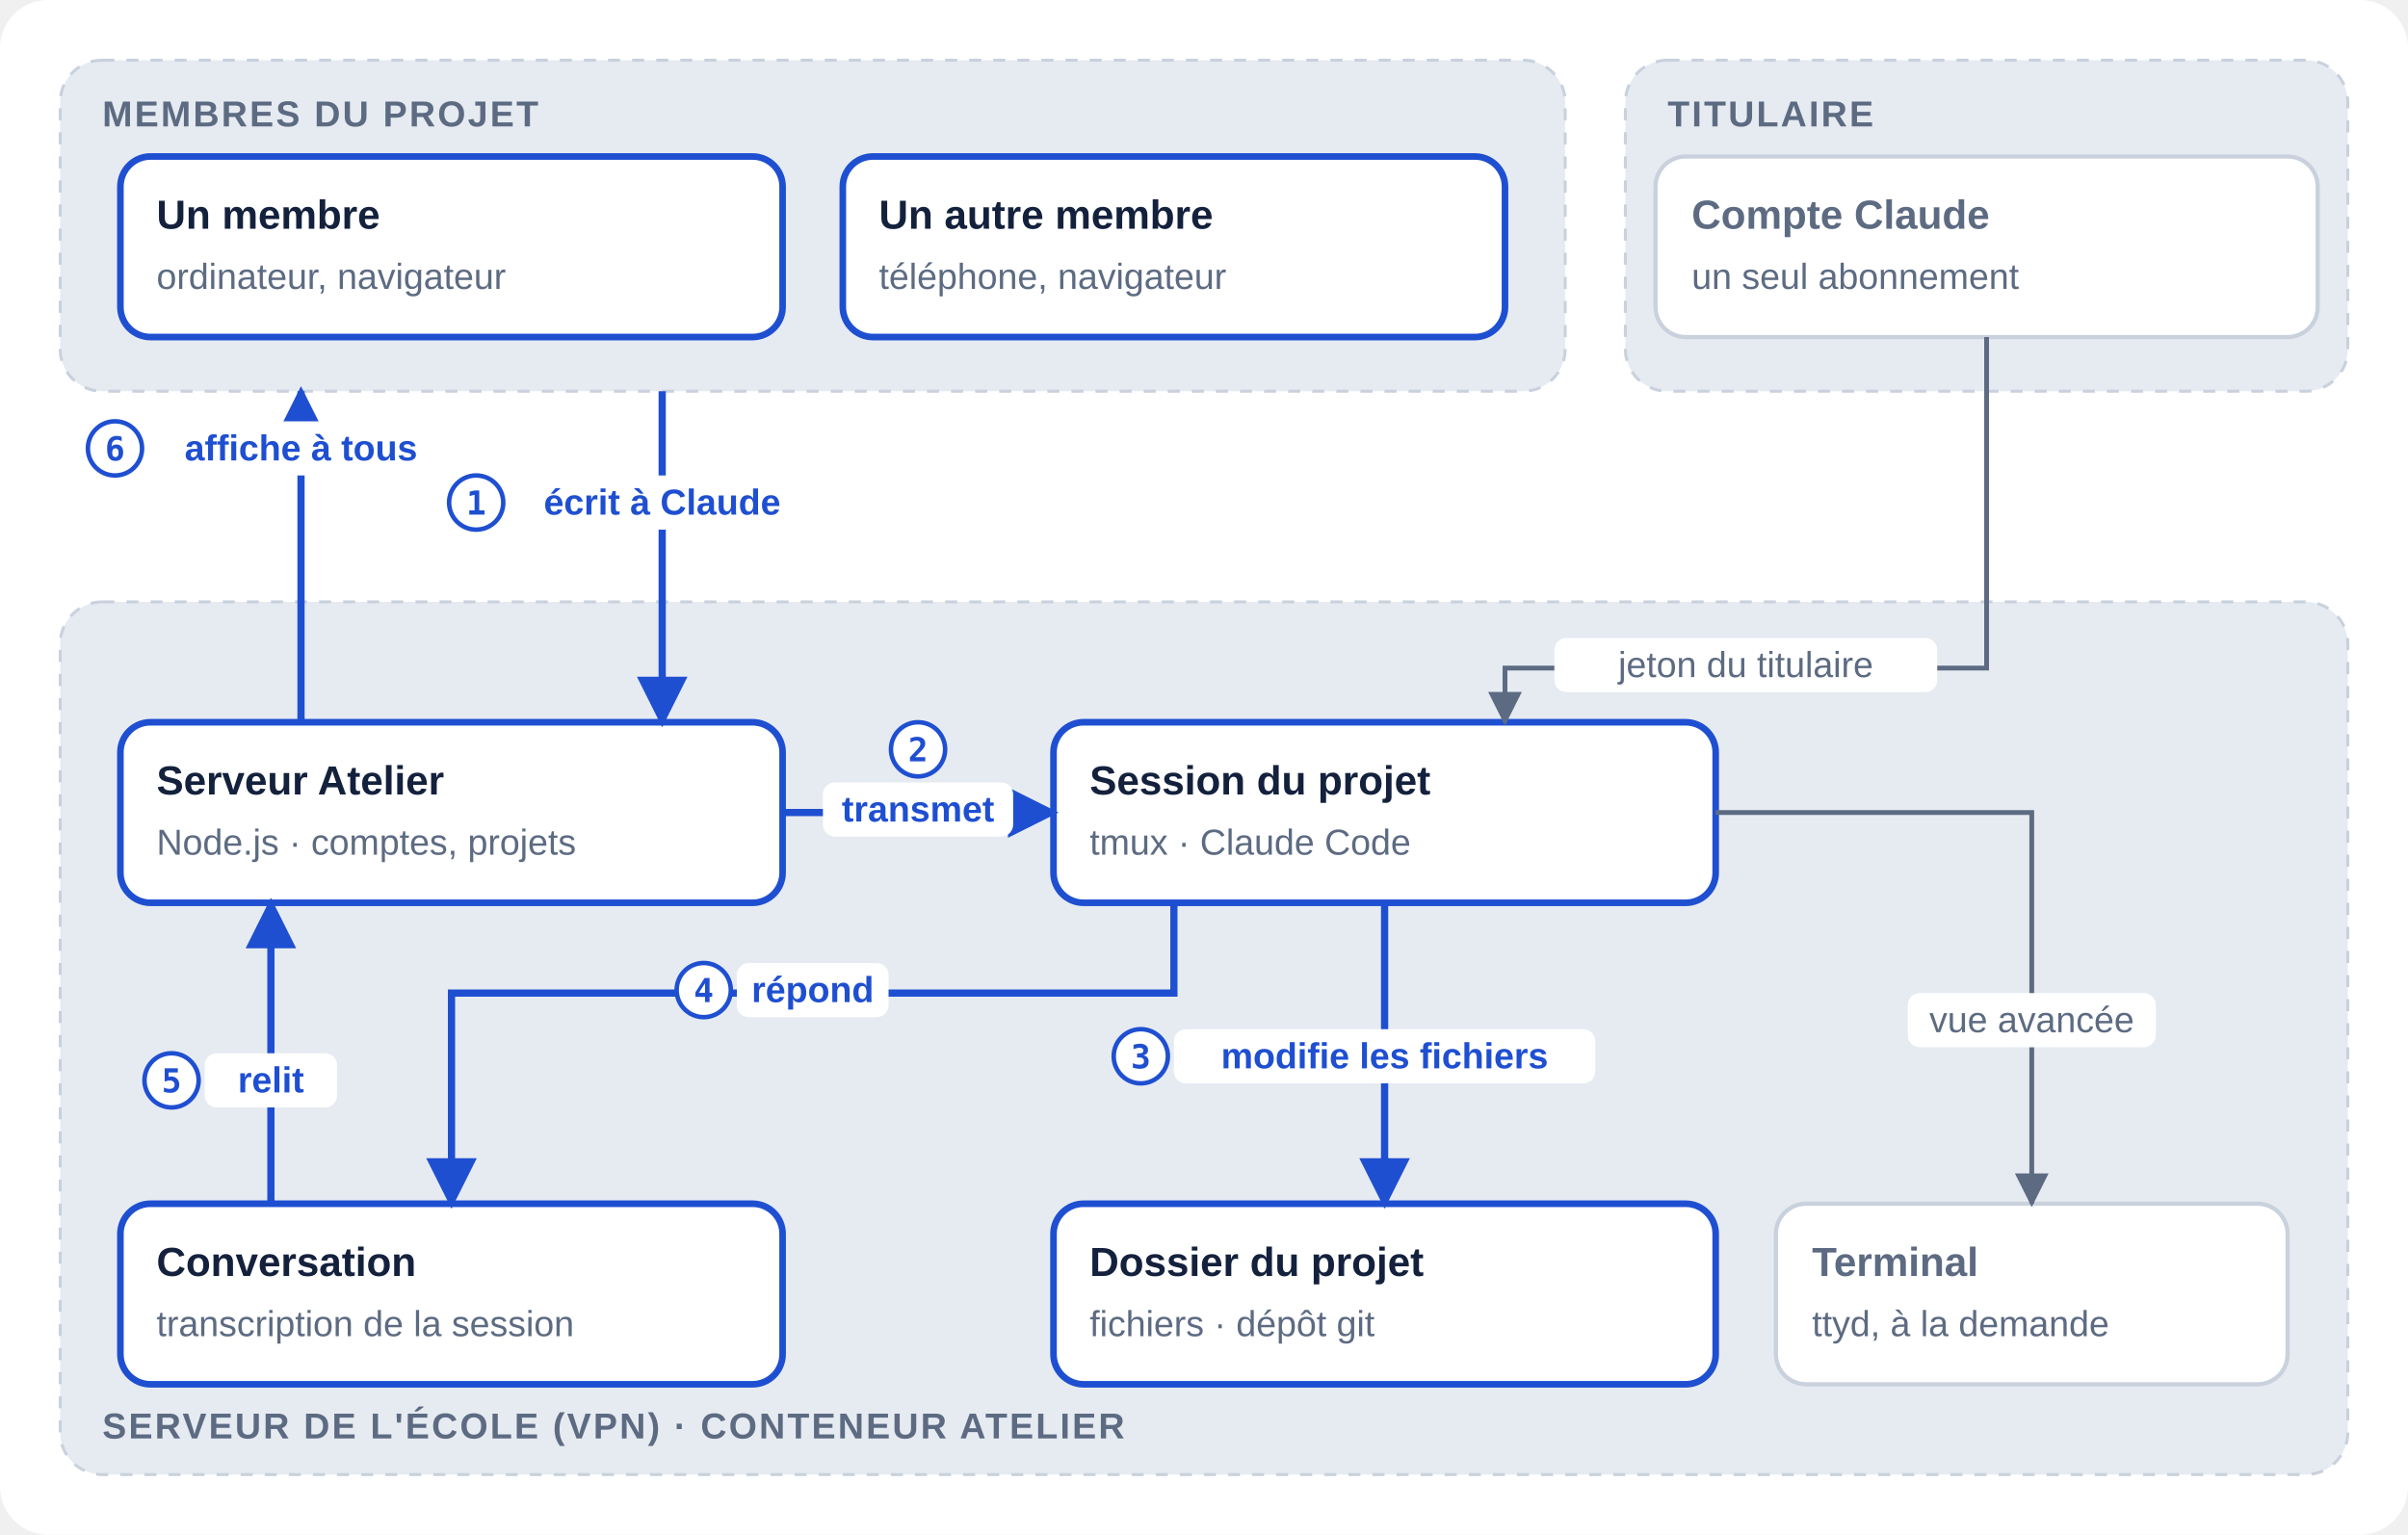
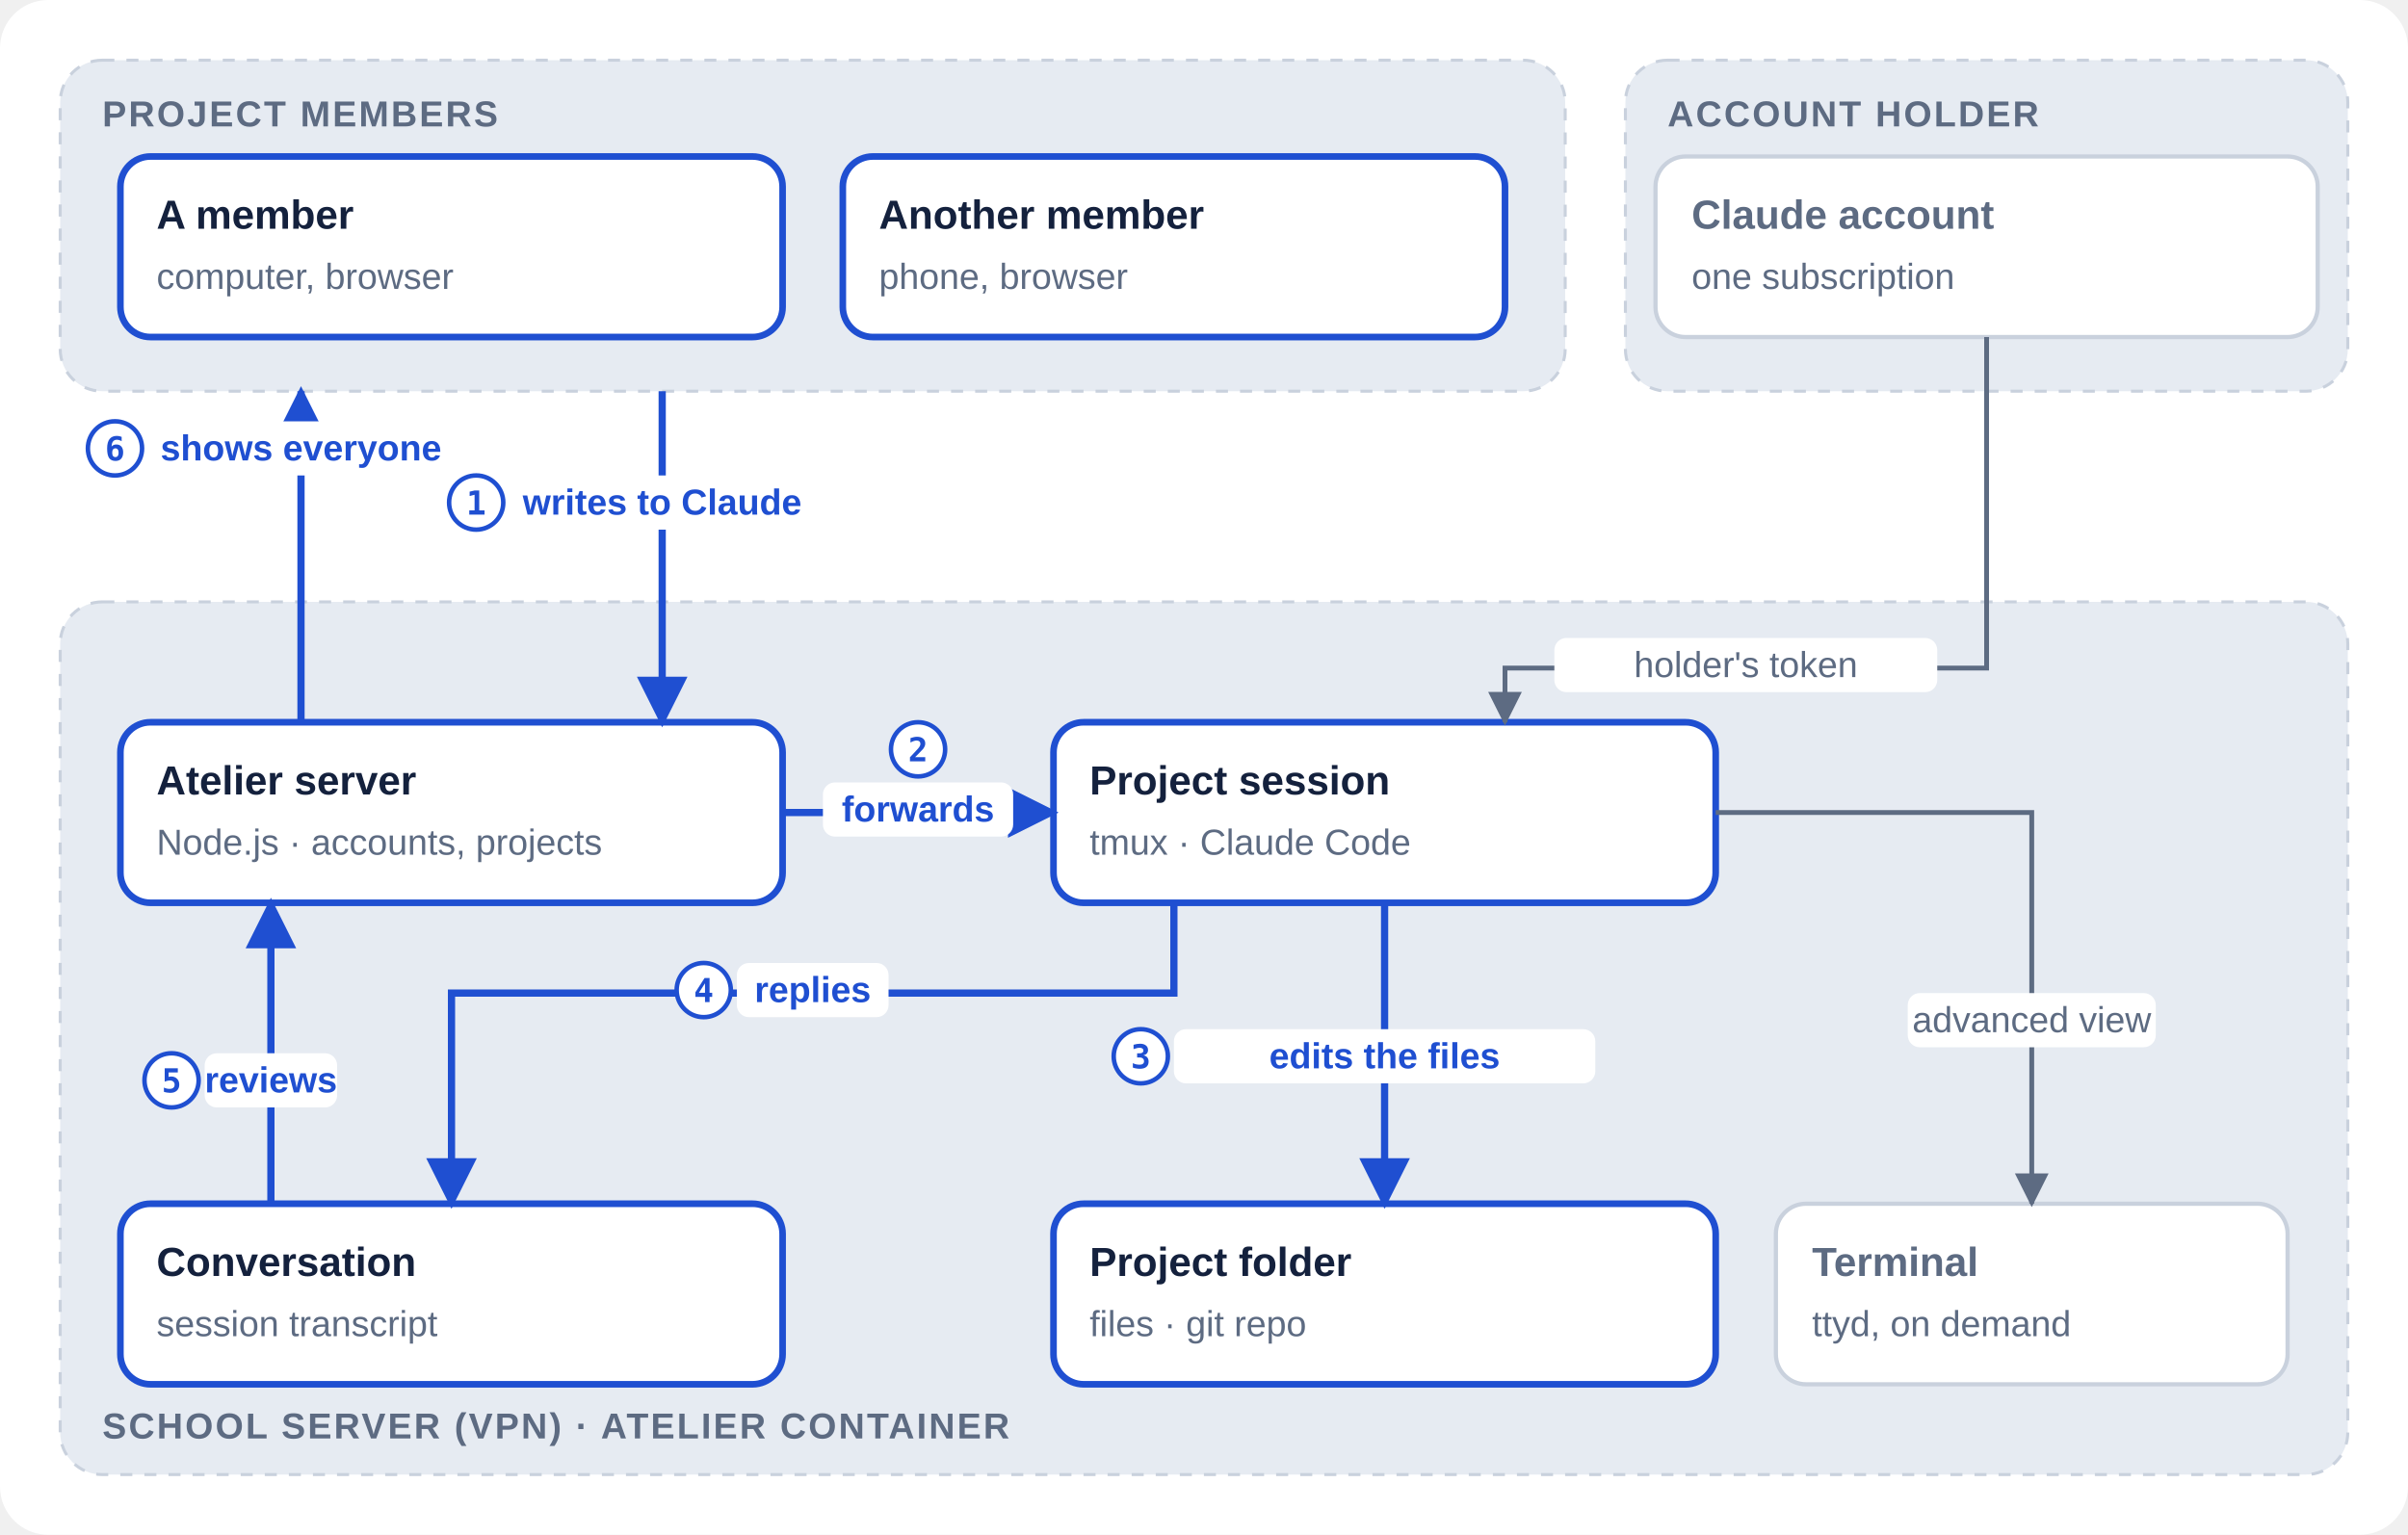
- <svg xmlns="http://www.w3.org/2000/svg" viewBox="0 0 800 510" width="800" height="510" font-family="IBM Plex Sans, Segoe UI, Helvetica Neue, Arial, sans-serif" role="img" aria-label="Architecture de l'Atelier">
+ <svg xmlns="http://www.w3.org/2000/svg" viewBox="0 0 800 510" width="800" height="510" font-family="IBM Plex Sans, Segoe UI, Helvetica Neue, Arial, sans-serif" role="img" aria-label="Atelier architecture">
  <defs>
    <marker id="m" viewBox="0 0 10 10" refX="9" refY="5" markerWidth="7" markerHeight="7" orient="auto-start-reverse">
      <path d="M0 0L10 5L0 10z" fill="#5d6b82" />
    </marker>
    <marker id="a" viewBox="0 0 10 10" refX="9" refY="5" markerWidth="7" markerHeight="7" orient="auto-start-reverse">
      <path d="M0 0L10 5L0 10z" fill="#1f4fd1" />
    </marker>
  </defs>
  <rect width="800" height="510" rx="16" fill="#ffffff" />
  <rect x="20" y="20" width="500" height="110" rx="14" fill="#e6ebf2" stroke="#c9d1dd" stroke-dasharray="4 4" />
-   <text x="34" y="42" fill="#5d6b82" font-size="12" font-weight="600" letter-spacing=".72">MEMBRES DU PROJET</text>
+   <text x="34" y="42" fill="#5d6b82" font-size="12" font-weight="600" letter-spacing=".72">PROJECT MEMBERS</text>
  <rect x="40" y="52" width="220" height="60" rx="10" fill="#fff" stroke="#1f4fd1" stroke-width="2.2" />
-   <text x="52" y="76" fill="#14213d" font-size="13.5" font-weight="600">Un membre</text>
-   <text x="52" y="96" fill="#5d6b82" font-size="12">ordinateur, navigateur</text>
+   <text x="52" y="76" fill="#14213d" font-size="13.5" font-weight="600">A member</text>
+   <text x="52" y="96" fill="#5d6b82" font-size="12">computer, browser</text>
  <rect x="280" y="52" width="220" height="60" rx="10" fill="#fff" stroke="#1f4fd1" stroke-width="2.2" />
-   <text x="292" y="76" fill="#14213d" font-size="13.5" font-weight="600">Un autre membre</text>
-   <text x="292" y="96" fill="#5d6b82" font-size="12">téléphone, navigateur</text>
+   <text x="292" y="76" fill="#14213d" font-size="13.5" font-weight="600">Another member</text>
+   <text x="292" y="96" fill="#5d6b82" font-size="12">phone, browser</text>
  <rect x="540" y="20" width="240" height="110" rx="14" fill="#e6ebf2" stroke="#c9d1dd" stroke-dasharray="4 4" />
-   <text x="554" y="42" fill="#5d6b82" font-size="12" font-weight="600" letter-spacing=".72">TITULAIRE</text>
+   <text x="554" y="42" fill="#5d6b82" font-size="12" font-weight="600" letter-spacing=".72">ACCOUNT HOLDER</text>
  <rect x="550" y="52" width="220" height="60" rx="10" fill="#fff" stroke="#c9d1dd" stroke-width="1.4" />
-   <text x="562" y="76" fill="#5d6b82" font-size="13.5" font-weight="600">Compte Claude</text>
-   <text x="562" y="96" fill="#5d6b82" font-size="12">un seul abonnement</text>
+   <text x="562" y="76" fill="#5d6b82" font-size="13.5" font-weight="600">Claude account</text>
+   <text x="562" y="96" fill="#5d6b82" font-size="12">one subscription</text>
  <rect x="20" y="200" width="760" height="290" rx="14" fill="#e6ebf2" stroke="#c9d1dd" stroke-dasharray="4 4" />
-   <text x="34" y="478" fill="#5d6b82" font-size="12" font-weight="600" letter-spacing=".72">SERVEUR DE L'ÉCOLE (VPN) · CONTENEUR ATELIER</text>
+   <text x="34" y="478" fill="#5d6b82" font-size="12" font-weight="600" letter-spacing=".72">SCHOOL SERVER (VPN) · ATELIER CONTAINER</text>
  <rect x="40" y="240" width="220" height="60" rx="10" fill="#fff" stroke="#1f4fd1" stroke-width="2.2" />
-   <text x="52" y="264" fill="#14213d" font-size="13.5" font-weight="600">Serveur Atelier</text>
-   <text x="52" y="284" fill="#5d6b82" font-size="12">Node.js · comptes, projets</text>
+   <text x="52" y="264" fill="#14213d" font-size="13.5" font-weight="600">Atelier server</text>
+   <text x="52" y="284" fill="#5d6b82" font-size="12">Node.js · accounts, projects</text>
  <rect x="350" y="240" width="220" height="60" rx="10" fill="#fff" stroke="#1f4fd1" stroke-width="2.2" />
-   <text x="362" y="264" fill="#14213d" font-size="13.5" font-weight="600">Session du projet</text>
+   <text x="362" y="264" fill="#14213d" font-size="13.5" font-weight="600">Project session</text>
  <text x="362" y="284" fill="#5d6b82" font-size="12">tmux · Claude Code</text>
  <rect x="40" y="400" width="220" height="60" rx="10" fill="#fff" stroke="#1f4fd1" stroke-width="2.2" />
  <text x="52" y="424" fill="#14213d" font-size="13.5" font-weight="600">Conversation</text>
-   <text x="52" y="444" fill="#5d6b82" font-size="12">transcription de la session</text>
+   <text x="52" y="444" fill="#5d6b82" font-size="12">session transcript</text>
  <rect x="350" y="400" width="220" height="60" rx="10" fill="#fff" stroke="#1f4fd1" stroke-width="2.2" />
-   <text x="362" y="424" fill="#14213d" font-size="13.5" font-weight="600">Dossier du projet</text>
-   <text x="362" y="444" fill="#5d6b82" font-size="12">fichiers · dépôt git</text>
+   <text x="362" y="424" fill="#14213d" font-size="13.5" font-weight="600">Project folder</text>
+   <text x="362" y="444" fill="#5d6b82" font-size="12">files · git repo</text>
  <rect x="590" y="400" width="170" height="60" rx="10" fill="#fff" stroke="#c9d1dd" stroke-width="1.4" />
  <text x="602" y="424" fill="#5d6b82" font-size="13.5" font-weight="600">Terminal</text>
-   <text x="602" y="444" fill="#5d6b82" font-size="12">ttyd, à la demande</text>
+   <text x="602" y="444" fill="#5d6b82" font-size="12">ttyd, on demand</text>
  <path d="M220 130L220 240" fill="none" stroke="#1f4fd1" stroke-width="2.4" marker-end="url(#a)" />
  <rect x="169.2" y="158" width="101.6" height="18" rx="4" fill="#fff" />
-   <text x="220" y="171" text-anchor="middle" fill="#1f4fd1" font-size="12" font-weight="600">écrit à Claude</text>
+   <text x="220" y="171" text-anchor="middle" fill="#1f4fd1" font-size="12" font-weight="600">writes to Claude</text>
  <circle cx="158.2" cy="167" r="9" fill="#fff" stroke="#1f4fd1" stroke-width="1.5" />
  <text x="158.2" y="171" text-anchor="middle" fill="#1f4fd1" font-size="11" font-weight="700" font-family="IBM Plex Mono, Consolas, monospace">1</text>
  <path d="M260 270L350 270" fill="none" stroke="#1f4fd1" stroke-width="2.4" marker-end="url(#a)" />
  <rect x="273.4" y="260" width="63.2" height="18" rx="4" fill="#fff" />
-   <text x="305" y="273" text-anchor="middle" fill="#1f4fd1" font-size="12" font-weight="600">transmet</text>
+   <text x="305" y="273" text-anchor="middle" fill="#1f4fd1" font-size="12" font-weight="600">forwards</text>
  <circle cx="305.0" cy="249" r="9" fill="#fff" stroke="#1f4fd1" stroke-width="1.5" />
  <text x="305.0" y="253" text-anchor="middle" fill="#1f4fd1" font-size="11" font-weight="700" font-family="IBM Plex Mono, Consolas, monospace">2</text>
  <path d="M460 300L460 400" fill="none" stroke="#1f4fd1" stroke-width="2.4" marker-end="url(#a)" />
  <rect x="390.0" y="342" width="140.0" height="18" rx="4" fill="#fff" />
-   <text x="460" y="355" text-anchor="middle" fill="#1f4fd1" font-size="12" font-weight="600">modifie les fichiers</text>
+   <text x="460" y="355" text-anchor="middle" fill="#1f4fd1" font-size="12" font-weight="600">edits the files</text>
  <circle cx="379.0" cy="351" r="9" fill="#fff" stroke="#1f4fd1" stroke-width="1.5" />
  <text x="379.0" y="355" text-anchor="middle" fill="#1f4fd1" font-size="11" font-weight="700" font-family="IBM Plex Mono, Consolas, monospace">3</text>
  <path d="M390 300L390 330L150 330L150 400" fill="none" stroke="#1f4fd1" stroke-width="2.4" marker-end="url(#a)" />
  <rect x="244.8" y="320" width="50.4" height="18" rx="4" fill="#fff" />
-   <text x="270" y="333" text-anchor="middle" fill="#1f4fd1" font-size="12" font-weight="600">répond</text>
+   <text x="270" y="333" text-anchor="middle" fill="#1f4fd1" font-size="12" font-weight="600">replies</text>
  <circle cx="233.8" cy="329" r="9" fill="#fff" stroke="#1f4fd1" stroke-width="1.5" />
  <text x="233.8" y="333" text-anchor="middle" fill="#1f4fd1" font-size="11" font-weight="700" font-family="IBM Plex Mono, Consolas, monospace">4</text>
  <path d="M90 400L90 300" fill="none" stroke="#1f4fd1" stroke-width="2.4" marker-end="url(#a)" />
  <rect x="68.0" y="350" width="44.0" height="18" rx="4" fill="#fff" />
-   <text x="90" y="363" text-anchor="middle" fill="#1f4fd1" font-size="12" font-weight="600">relit</text>
+   <text x="90" y="363" text-anchor="middle" fill="#1f4fd1" font-size="12" font-weight="600">reviews</text>
  <circle cx="57.0" cy="359" r="9" fill="#fff" stroke="#1f4fd1" stroke-width="1.5" />
  <text x="57.0" y="363" text-anchor="middle" fill="#1f4fd1" font-size="11" font-weight="700" font-family="IBM Plex Mono, Consolas, monospace">5</text>
  <path d="M100 240L100 130" fill="none" stroke="#1f4fd1" stroke-width="2.4" marker-end="url(#a)" />
  <rect x="49.2" y="140" width="101.6" height="18" rx="4" fill="#fff" />
-   <text x="100" y="153" text-anchor="middle" fill="#1f4fd1" font-size="12" font-weight="600">affiche à tous</text>
+   <text x="100" y="153" text-anchor="middle" fill="#1f4fd1" font-size="12" font-weight="600">shows everyone</text>
  <circle cx="38.2" cy="149" r="9" fill="#fff" stroke="#1f4fd1" stroke-width="1.5" />
  <text x="38.2" y="153" text-anchor="middle" fill="#1f4fd1" font-size="11" font-weight="700" font-family="IBM Plex Mono, Consolas, monospace">6</text>
  <path d="M660 112L660 222L500 222L500 240" fill="none" stroke="#5d6b82" stroke-width="1.6" marker-end="url(#m)" />
  <rect x="516.4" y="212" width="127.2" height="18" rx="4" fill="#fff" />
-   <text x="580" y="225" text-anchor="middle" fill="#5d6b82" font-size="12" font-weight="400">jeton du titulaire</text>
+   <text x="580" y="225" text-anchor="middle" fill="#5d6b82" font-size="12" font-weight="400">holder's token</text>
  <path d="M570 270L675 270L675 400" fill="none" stroke="#5d6b82" stroke-width="1.6" marker-end="url(#m)" />
  <rect x="633.8" y="330" width="82.4" height="18" rx="4" fill="#fff" />
-   <text x="675" y="343" text-anchor="middle" fill="#5d6b82" font-size="12" font-weight="400">vue avancée</text>
+   <text x="675" y="343" text-anchor="middle" fill="#5d6b82" font-size="12" font-weight="400">advanced view</text>
</svg>
